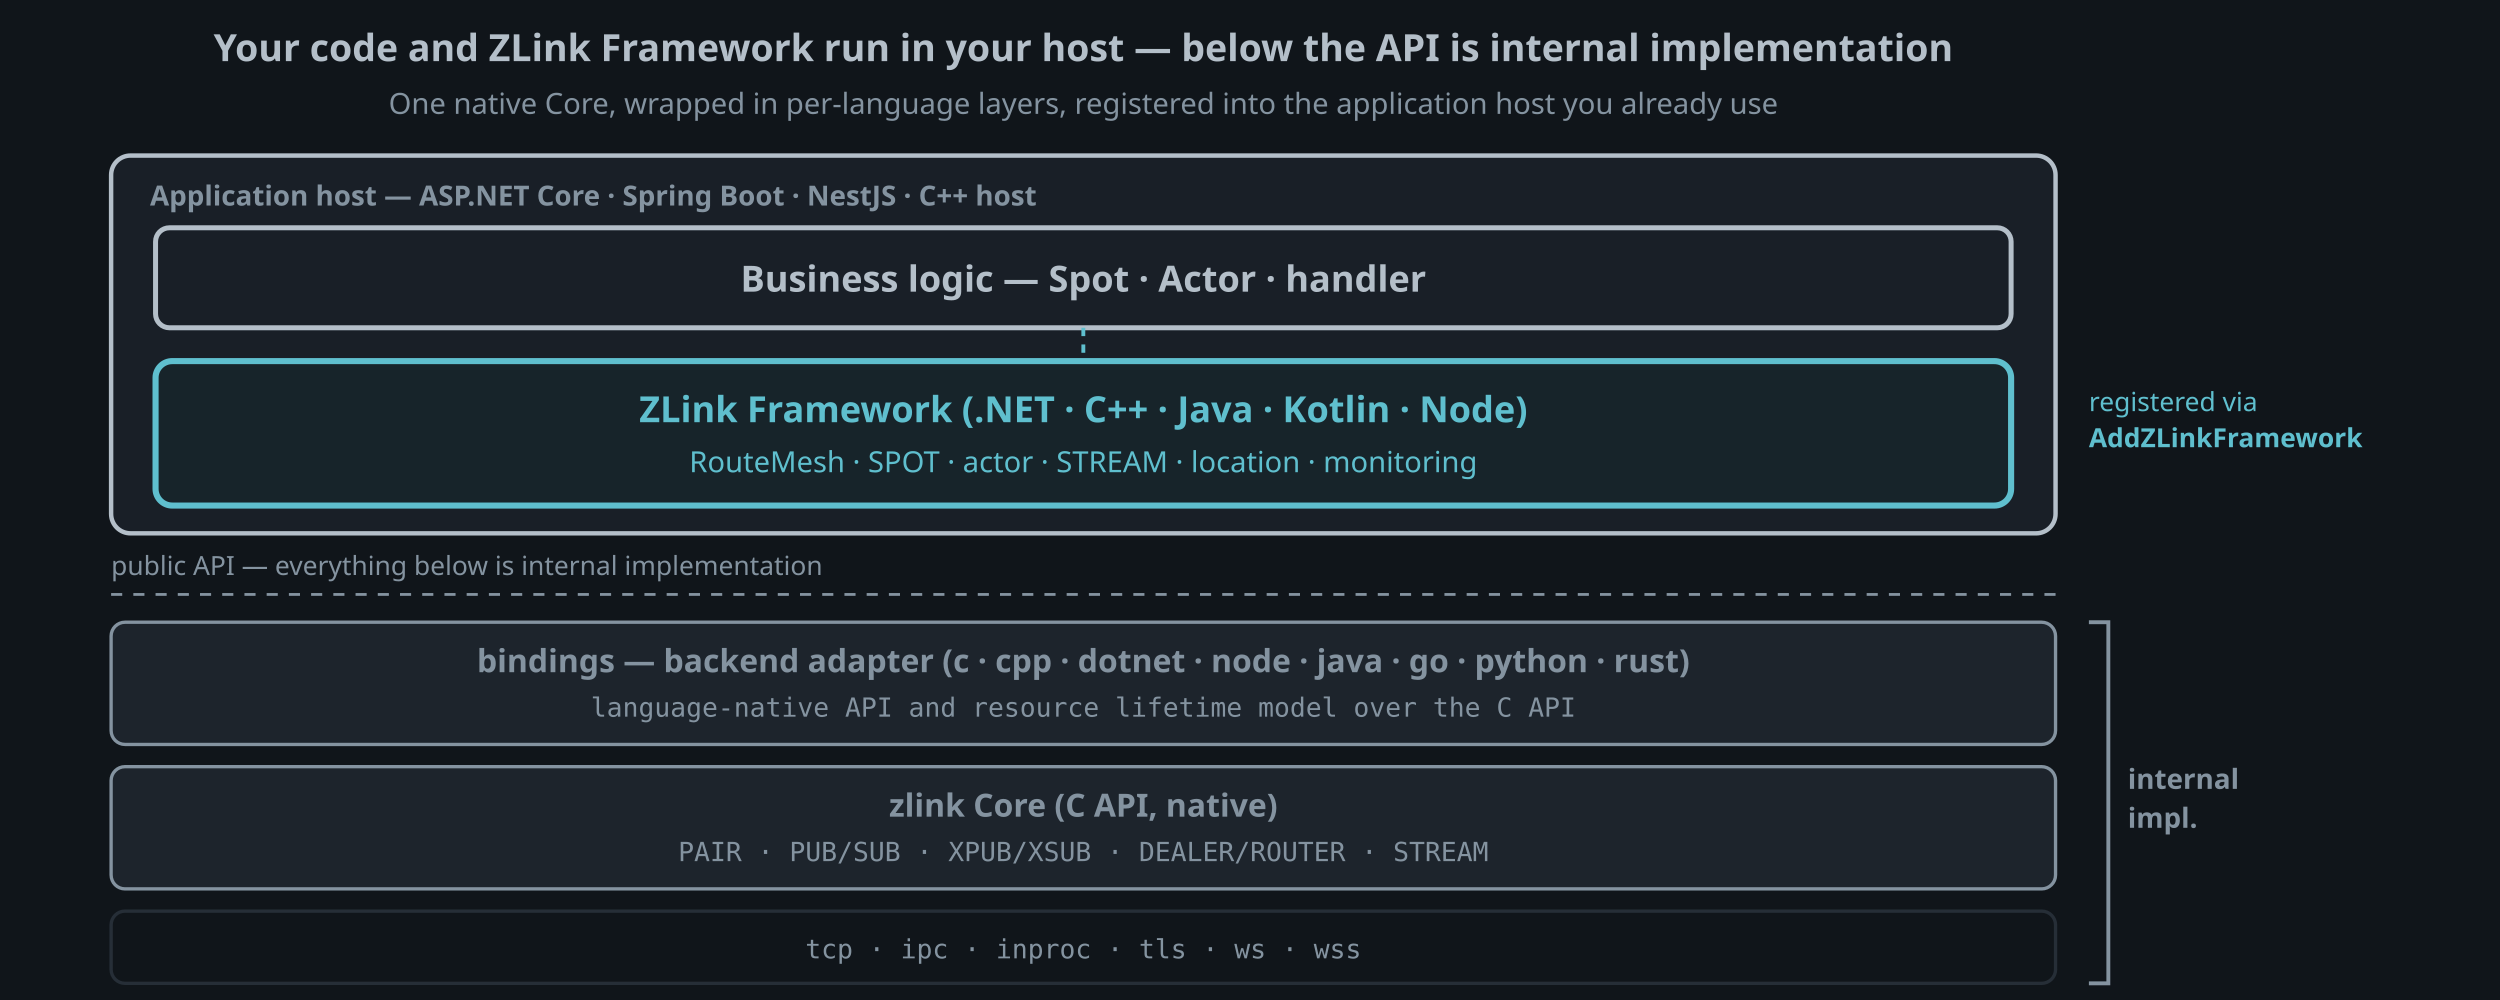
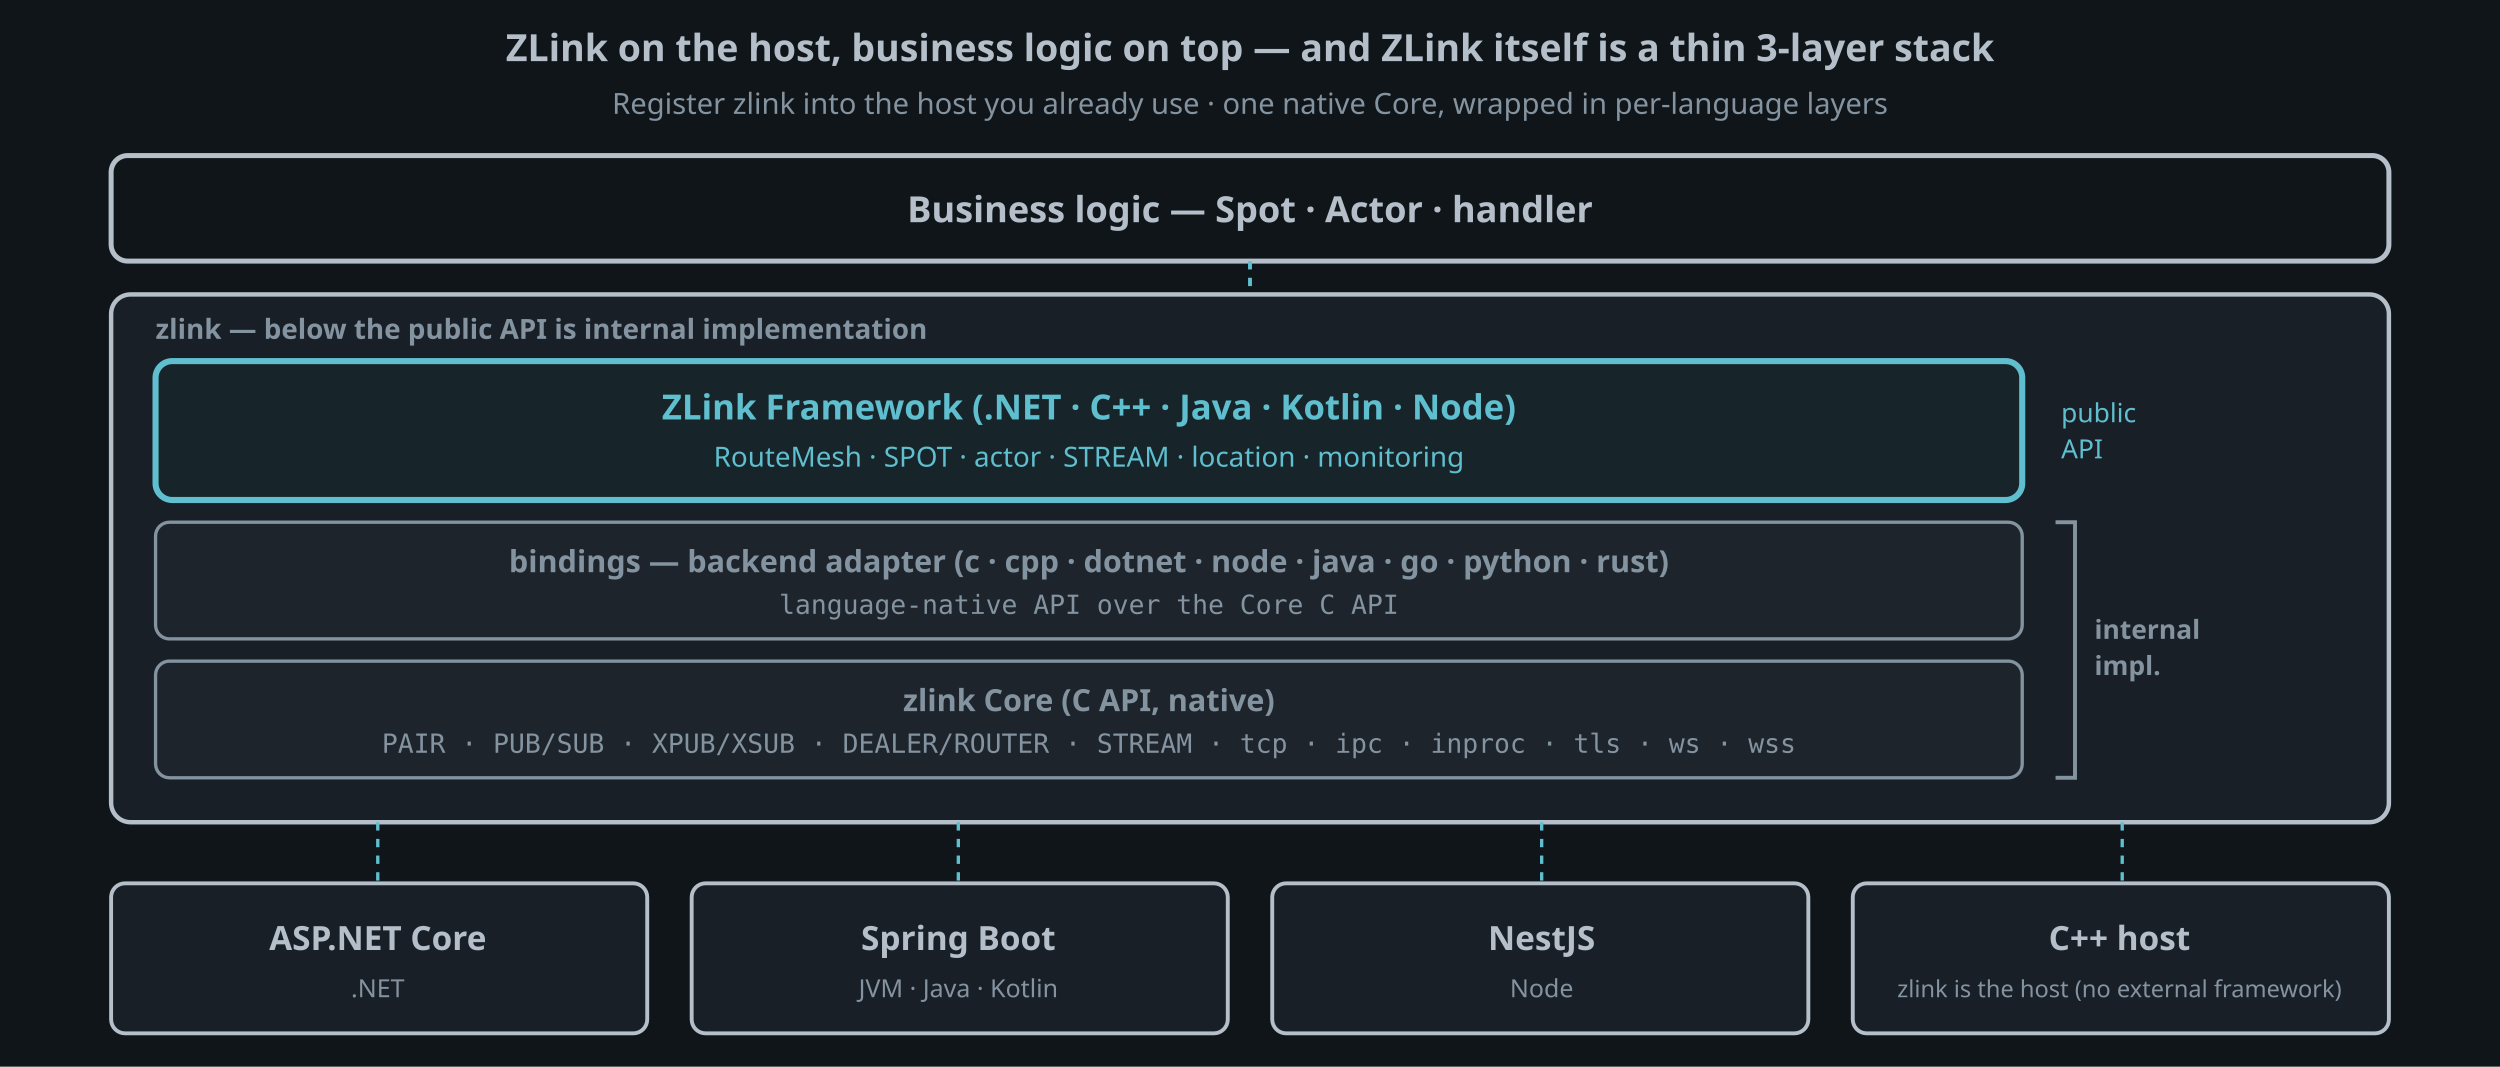
- <svg xmlns="http://www.w3.org/2000/svg" viewBox="0 0 900 360" width="900" height="360" role="img" aria-label="zlink layer stack. Your business logic (Spot, Actor, handler) and ZLink Framework both run inside the application host - ASP.NET Core, Spring Boot, NestJS, or the C++ host - and ZLink is registered into it. Below the public API boundary sits the internal implementation: the per-language bindings backend adapter, the native zlink Core C API with its socket patterns, and the transports tcp, ipc, inproc, tls, ws, wss." font-family="'Apple SD Gothic Neo','Malgun Gothic','Noto Sans KR',system-ui,sans-serif">
-   <rect x="0" y="0" width="900" height="360" fill="#10151A" />
-   <text x="390" y="22" text-anchor="middle" font-size="13.5" font-weight="700" fill="#B4BFC9">Your code and ZLink Framework run in your host — below the API is internal implementation</text>
-   <text x="390" y="41" text-anchor="middle" font-size="10.5" fill="#8493A0">One native Core, wrapped in per-language layers, registered into the application host you already use</text>
-   <rect x="40" y="56" width="700" height="136" rx="7" fill="#191F27" stroke="#B4BFC9" stroke-width="1.6" />
-   <text x="54" y="74" font-size="10" font-weight="600" fill="#8493A0">Application host — ASP.NET Core · Spring Boot · NestJS · C++ host</text>
-   <rect x="56" y="82" width="668" height="36" rx="5" fill="none" stroke="#B4BFC9" stroke-width="1.8" />
-   <text x="390" y="105" text-anchor="middle" font-size="13" font-weight="700" fill="#B4BFC9">Business logic — Spot · Actor · handler</text>
-   <path d="M390,118 L390,130" stroke="#5FBFCE" stroke-width="1.4" stroke-dasharray="3 3" />
-   <rect x="56" y="130" width="668" height="52" rx="6" fill="#17242A" stroke="#5FBFCE" stroke-width="2.2" />
-   <text x="390" y="152" text-anchor="middle" font-size="13" font-weight="700" fill="#5FBFCE">ZLink Framework (.NET · C++ · Java · Kotlin · Node)</text>
-   <text x="390" y="170" text-anchor="middle" font-size="10.5" fill="#5FBFCE">RouteMesh · SPOT · actor · STREAM · location · monitoring</text>
-   <text x="752" y="148" font-size="9.5" fill="#5FBFCE">registered via</text>
-   <text x="752" y="161" font-size="9.5" font-weight="600" fill="#5FBFCE">AddZLinkFramework</text>
-   <text x="40" y="207" font-size="9.5" fill="#8493A0">public API — everything below is internal implementation</text>
-   <path d="M40,214 L740,214" stroke="#8493A0" stroke-width="1" stroke-dasharray="4 4" />
-   <rect x="40" y="224" width="700" height="44" rx="5" fill="#1D242C" stroke="#8493A0" stroke-width="1.2" />
-   <text x="390" y="242" text-anchor="middle" font-size="11.5" font-weight="600" fill="#8493A0">bindings — backend adapter (c · cpp · dotnet · node · java · go · python · rust)</text>
-   <text x="390" y="258" text-anchor="middle" font-size="9.5" font-family="'IBM Plex Mono','SFMono-Regular',Consolas,monospace" fill="#8493A0">language-native API and resource lifetime model over the C API</text>
-   <rect x="40" y="276" width="700" height="44" rx="5" fill="#1D242C" stroke="#8493A0" stroke-width="1.2" />
-   <text x="390" y="294" text-anchor="middle" font-size="11.5" font-weight="600" fill="#8493A0">zlink Core (C API, native)</text>
-   <text x="390" y="310" text-anchor="middle" font-size="9.5" font-family="'IBM Plex Mono','SFMono-Regular',Consolas,monospace" fill="#8493A0">PAIR · PUB/SUB · XPUB/XSUB · DEALER/ROUTER · STREAM</text>
-   <rect x="40" y="328" width="700" height="26" rx="5" fill="none" stroke="#262E37" stroke-width="1.2" />
-   <text x="390" y="345" text-anchor="middle" font-size="9.5" font-family="'IBM Plex Mono','SFMono-Regular',Consolas,monospace" fill="#8493A0">tcp · ipc · inproc · tls · ws · wss</text>
-   <path d="M752,224 h7 v130 h-7" fill="none" stroke="#8493A0" stroke-width="1.4" />
-   <text x="766" y="284" font-size="10" font-weight="600" fill="#8493A0">internal</text>
-   <text x="766" y="298" font-size="10" font-weight="600" fill="#8493A0">impl.</text>
+ <svg xmlns="http://www.w3.org/2000/svg" viewBox="0 0 900 384" width="900" height="384" role="img" aria-label="zlink layer structure. At the top is the business logic you write - Spot, Actor, handler. Below it sits zlink, which is itself a thin three-layer stack: ZLink Framework for .NET, C++, Java, Kotlin and Node; the per-language bindings backend adapter; and the native zlink Core C API with its socket patterns and transports. The bindings and Core layers are internal implementation and are not exposed to application code. At the bottom is the application host you register zlink into - ASP.NET Core, Spring Boot, NestJS, or the C++ host." font-family="'Apple SD Gothic Neo','Malgun Gothic','Noto Sans KR',system-ui,sans-serif">
+   <rect x="0" y="0" width="900" height="384" fill="#10151A" />
+   <text x="450" y="22" text-anchor="middle" font-size="13.5" font-weight="700" fill="#B4BFC9">ZLink on the host, business logic on top — and ZLink itself is a thin 3-layer stack</text>
+   <text x="450" y="41" text-anchor="middle" font-size="10.5" fill="#8493A0">Register zlink into the host you already use · one native Core, wrapped in per-language layers</text>
+   <rect x="40" y="56" width="820" height="38" rx="6" fill="none" stroke="#B4BFC9" stroke-width="1.8" />
+   <text x="450" y="80" text-anchor="middle" font-size="13" font-weight="700" fill="#B4BFC9">Business logic — Spot · Actor · handler</text>
+   <path d="M450,94 L450,106" stroke="#5FBFCE" stroke-width="1.4" stroke-dasharray="3 3" />
+   <rect x="40" y="106" width="820" height="190" rx="7" fill="#191F27" stroke="#B4BFC9" stroke-width="1.6" />
+   <text x="56" y="122" font-size="10" font-weight="600" fill="#8493A0">zlink — below the public API is internal implementation</text>
+   <rect x="56" y="130" width="672" height="50" rx="6" fill="#17242A" stroke="#5FBFCE" stroke-width="2.2" />
+   <text x="392" y="151" text-anchor="middle" font-size="12.5" font-weight="700" fill="#5FBFCE">ZLink Framework (.NET · C++ · Java · Kotlin · Node)</text>
+   <text x="392" y="168" text-anchor="middle" font-size="10" fill="#5FBFCE">RouteMesh · SPOT · actor · STREAM · location · monitoring</text>
+   <text x="742" y="152" font-size="9.5" fill="#5FBFCE">public</text>
+   <text x="742" y="165" font-size="9.5" fill="#5FBFCE">API</text>
+   <rect x="56" y="188" width="672" height="42" rx="5" fill="#1D242C" stroke="#8493A0" stroke-width="1.2" />
+   <text x="392" y="206" text-anchor="middle" font-size="11" font-weight="600" fill="#8493A0">bindings — backend adapter (c · cpp · dotnet · node · java · go · python · rust)</text>
+   <text x="392" y="221" text-anchor="middle" font-size="9.5" font-family="'IBM Plex Mono','SFMono-Regular',Consolas,monospace" fill="#8493A0">language-native API over the Core C API</text>
+   <rect x="56" y="238" width="672" height="42" rx="5" fill="#1D242C" stroke="#8493A0" stroke-width="1.2" />
+   <text x="392" y="256" text-anchor="middle" font-size="11" font-weight="600" fill="#8493A0">zlink Core (C API, native)</text>
+   <text x="392" y="271" text-anchor="middle" font-size="9.5" font-family="'IBM Plex Mono','SFMono-Regular',Consolas,monospace" fill="#8493A0">PAIR · PUB/SUB · XPUB/XSUB · DEALER/ROUTER · STREAM  ·  tcp · ipc · inproc · tls · ws · wss</text>
+   <path d="M740,188 h7 v92 h-7" fill="none" stroke="#8493A0" stroke-width="1.4" />
+   <text x="754" y="230" font-size="9.5" font-weight="600" fill="#8493A0">internal</text>
+   <text x="754" y="243" font-size="9.5" font-weight="600" fill="#8493A0">impl.</text>
+   <path d="M136,296 L136,318" stroke="#5FBFCE" stroke-width="1.2" stroke-dasharray="3 3" />
+   <path d="M345,296 L345,318" stroke="#5FBFCE" stroke-width="1.2" stroke-dasharray="3 3" />
+   <path d="M555,296 L555,318" stroke="#5FBFCE" stroke-width="1.2" stroke-dasharray="3 3" />
+   <path d="M764,296 L764,318" stroke="#5FBFCE" stroke-width="1.2" stroke-dasharray="3 3" />
+   <rect x="40" y="318" width="193" height="54" rx="5" fill="#191F27" stroke="#B4BFC9" stroke-width="1.4" />
+   <text x="136" y="342" text-anchor="middle" font-size="12" font-weight="600" fill="#B4BFC9">ASP.NET Core</text>
+   <text x="136" y="359" text-anchor="middle" font-size="9" fill="#8493A0">.NET</text>
+   <rect x="249" y="318" width="193" height="54" rx="5" fill="#191F27" stroke="#B4BFC9" stroke-width="1.4" />
+   <text x="345" y="342" text-anchor="middle" font-size="12" font-weight="600" fill="#B4BFC9">Spring Boot</text>
+   <text x="345" y="359" text-anchor="middle" font-size="9" fill="#8493A0">JVM · Java · Kotlin</text>
+   <rect x="458" y="318" width="193" height="54" rx="5" fill="#191F27" stroke="#B4BFC9" stroke-width="1.4" />
+   <text x="555" y="342" text-anchor="middle" font-size="12" font-weight="600" fill="#B4BFC9">NestJS</text>
+   <text x="555" y="359" text-anchor="middle" font-size="9" fill="#8493A0">Node</text>
+   <rect x="667" y="318" width="193" height="54" rx="5" fill="#191F27" stroke="#B4BFC9" stroke-width="1.4" />
+   <text x="763" y="342" text-anchor="middle" font-size="12" font-weight="600" fill="#B4BFC9">C++ host</text>
+   <text x="763" y="359" text-anchor="middle" font-size="8.5" fill="#8493A0">zlink is the host (no external framework)</text>
</svg>
